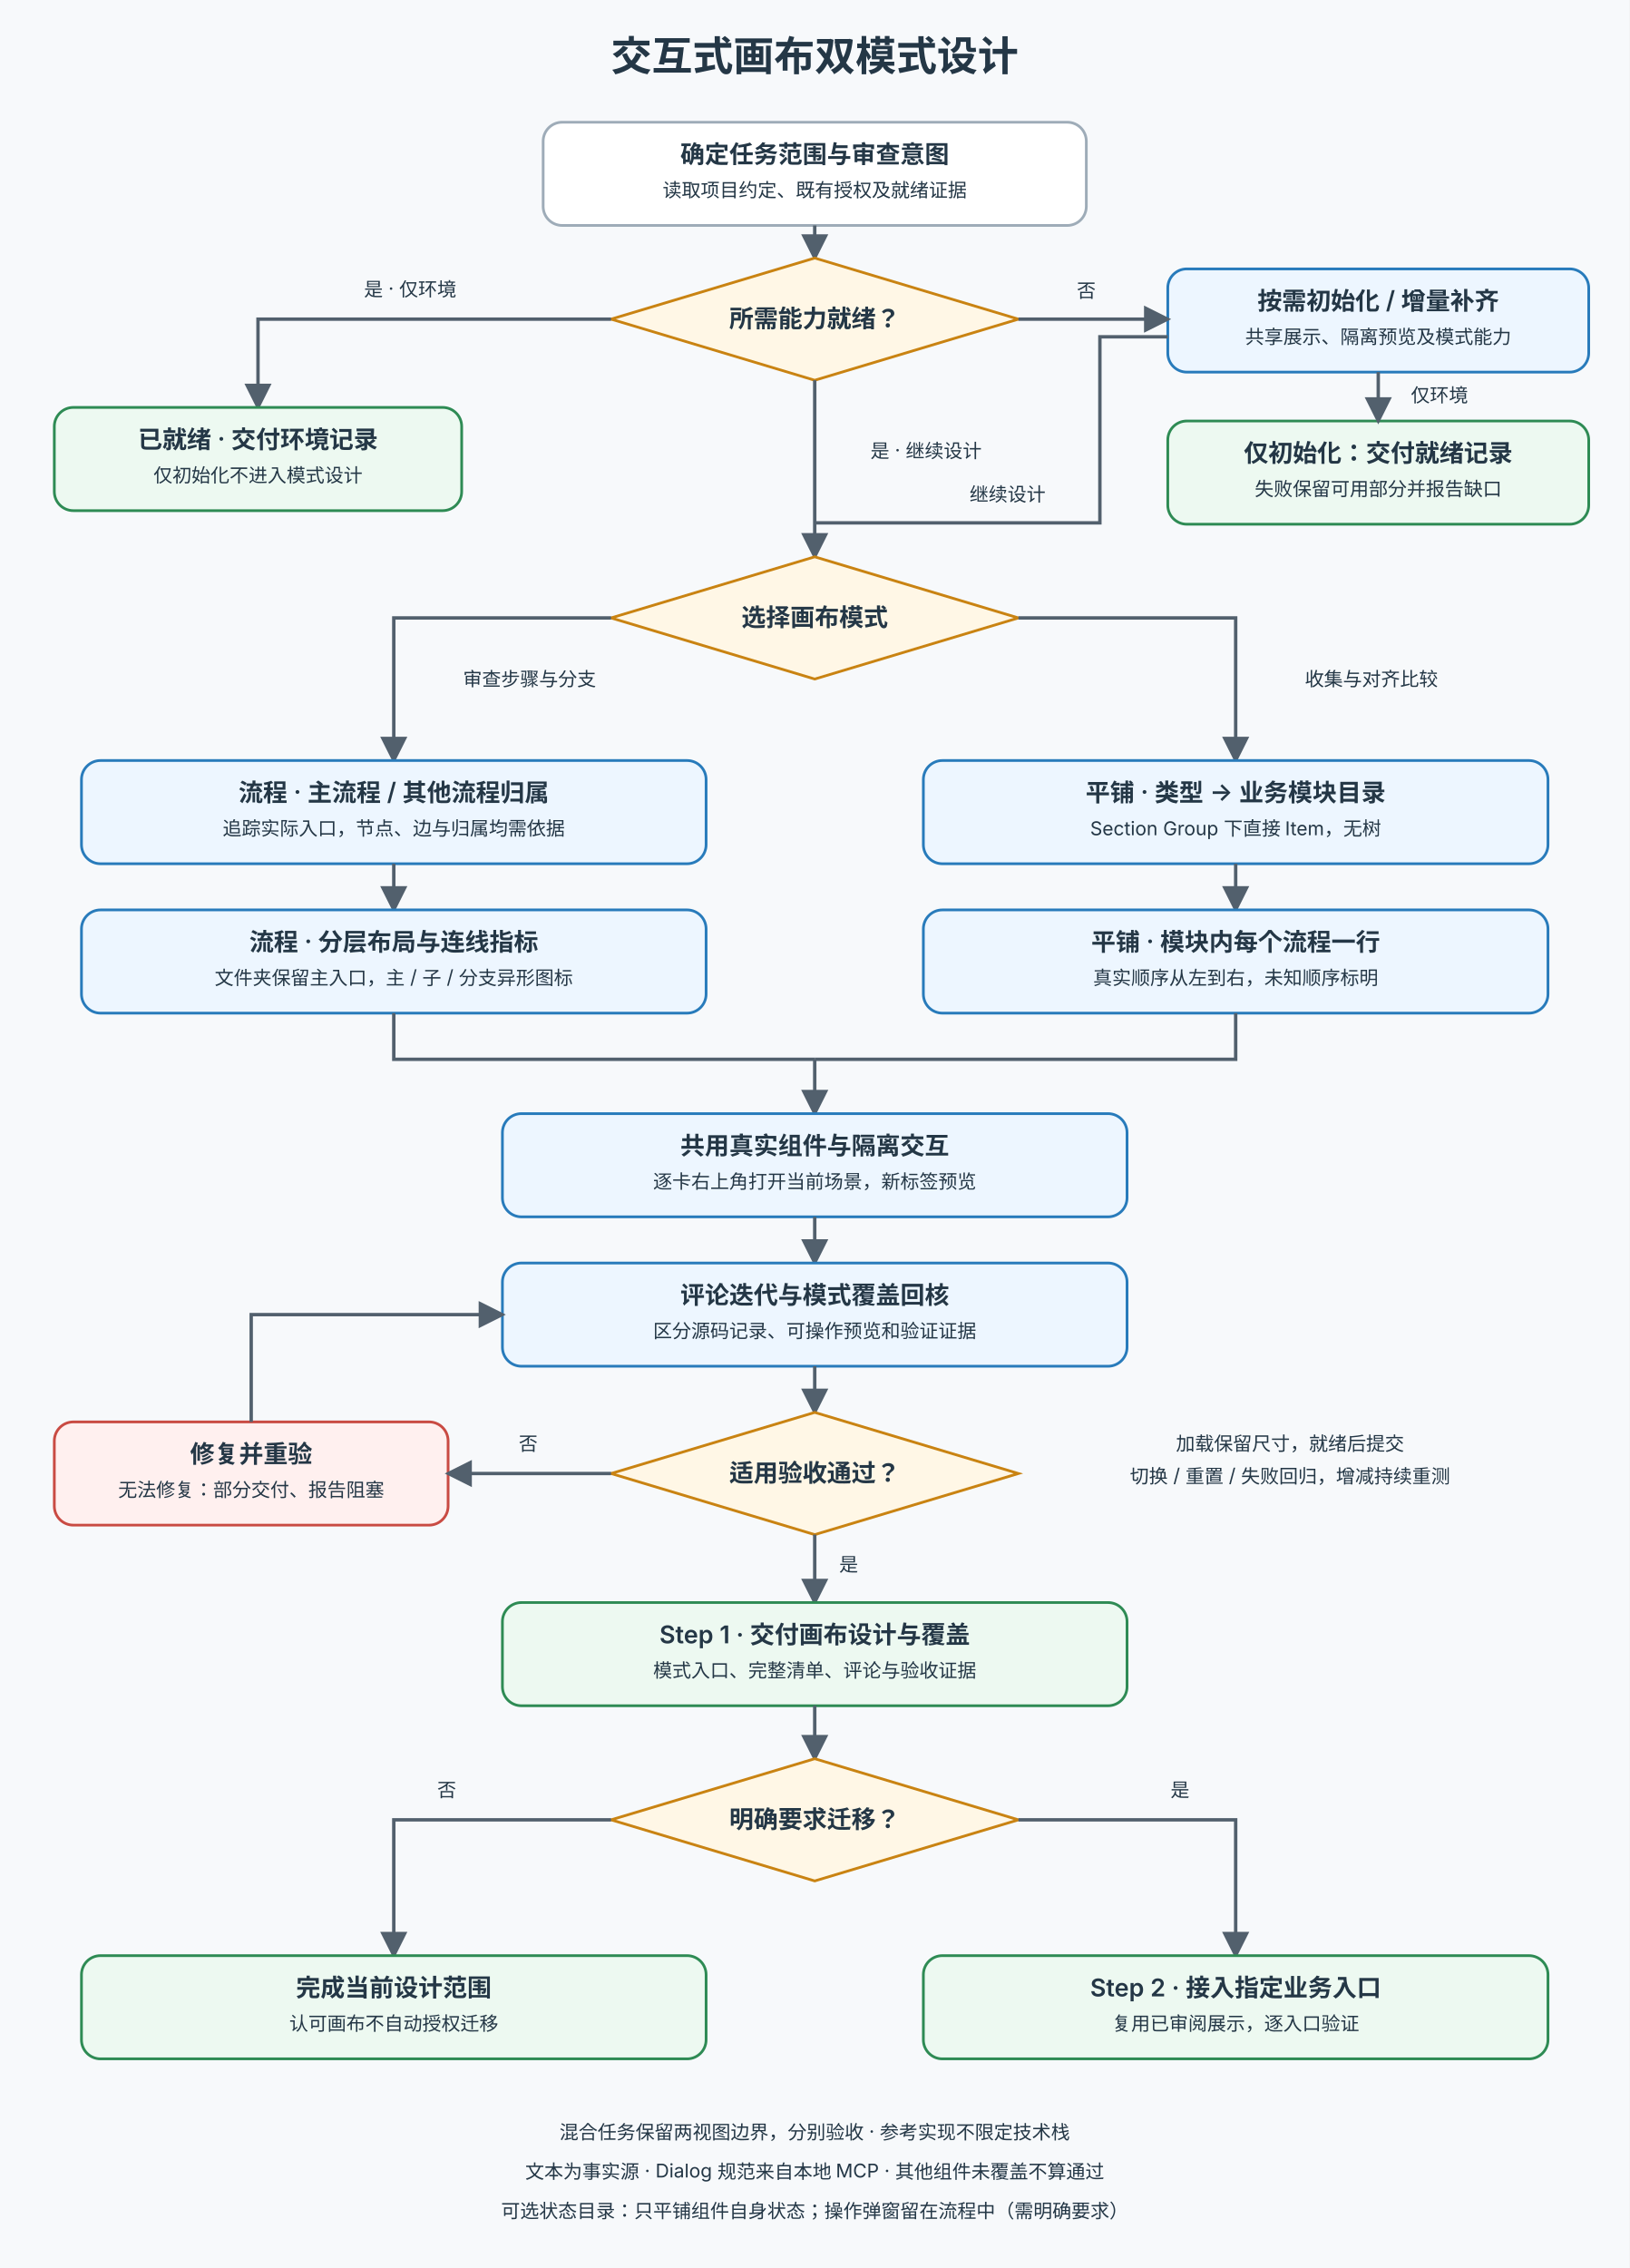
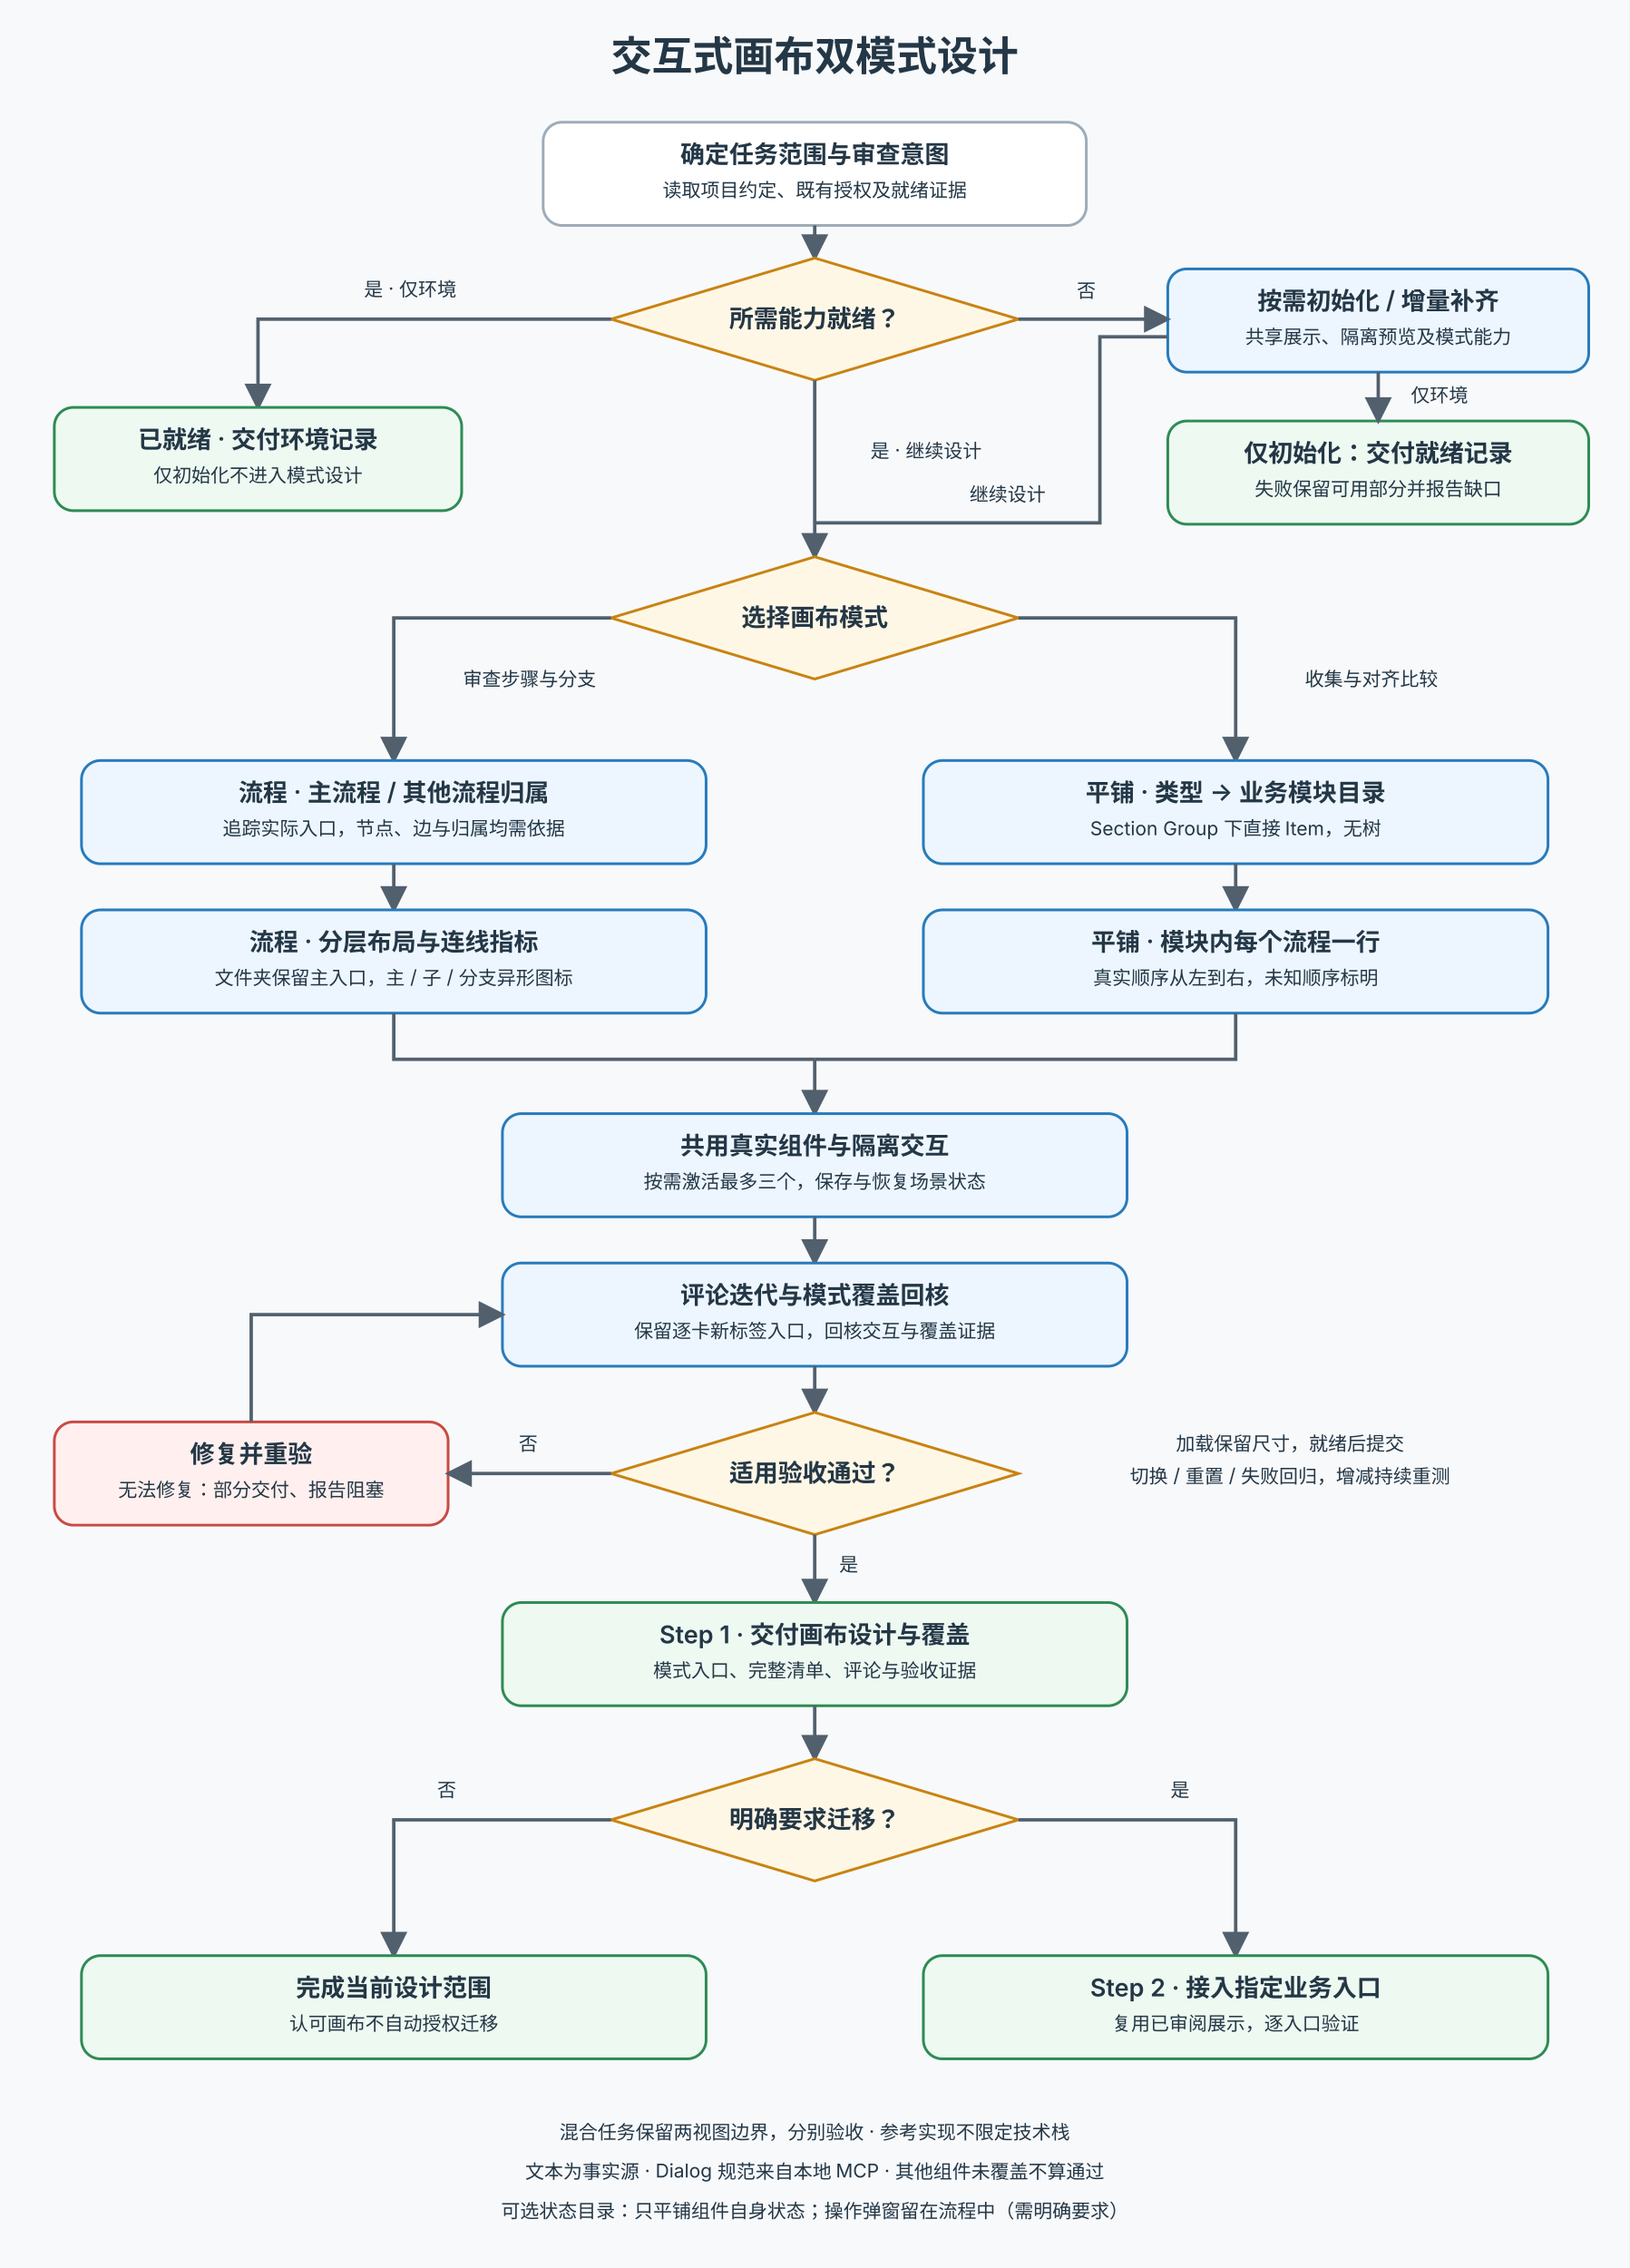
<svg xmlns="http://www.w3.org/2000/svg" viewBox="0 0 1200 1670" role="img" aria-labelledby="title desc">
  <style>text{font-family:-apple-system,BlinkMacSystemFont,"PingFang SC",sans-serif;fill:#243746;text-anchor:middle}.title{font-size:30px;font-weight:700}.node{font-size:18px;font-weight:600}.detail{font-size:14px}.line{fill:none;stroke:#52606d;stroke-width:2.5;marker-end:url(#arrow)}.join{fill:none;stroke:#52606d;stroke-width:2.5}</style>
  <defs>
    <marker id="arrow" markerWidth="8" markerHeight="8" refX="7" refY="4" orient="auto">
      <path d="M0 0L8 4L0 8Z" fill="#52606d" />
    </marker>
  </defs>
  <path fill="#f7f9fb" d="M0 0H1200V1670H0Z" />
  <text class="title" x="600" y="52">交互式画布双模式设计</text>
  <rect x="400" y="90" width="400" height="76" rx="14" fill="#ffffff" stroke="#9eacb8" stroke-width="2" />
  <text class="node" x="600.0" y="120">确定任务范围与审查意图</text>
  <text class="detail" x="600.0" y="145">读取项目约定、既有授权及就绪证据</text>
  <path class="line" d="M600 166V190" />
  <path d="M600 190L750 235L600 280L450 235Z" fill="#fff7e6" stroke="#c98312" stroke-width="2" />
  <text class="node" x="600" y="241">所需能力就绪？</text>
  <rect x="860" y="198" width="310" height="76" rx="14" fill="#edf6ff" stroke="#287bbb" stroke-width="2" />
  <text class="node" x="1015.0" y="228">按需初始化 / 增量补齐</text>
  <text class="detail" x="1015.0" y="253">共享展示、隔离预览及模式能力</text>
  <path class="line" d="M750 235H860" />
  <text class="detail" x="800" y="219">否</text>
  <rect x="860" y="310" width="310" height="76" rx="14" fill="#edf9f1" stroke="#2e8b54" stroke-width="2" />
  <text class="node" x="1015.0" y="340">仅初始化：交付就绪记录</text>
  <text class="detail" x="1015.0" y="365">失败保留可用部分并报告缺口</text>
  <path class="line" d="M1015 274V310" />
  <text class="detail" x="1060" y="296">仅环境</text>
  <path class="join" d="M860 248H810V385H600" />
  <text class="detail" x="742" y="369">继续设计</text>
  <path class="line" d="M450 235H190V300" />
  <text class="detail" x="302" y="218">是 · 仅环境</text>
  <rect x="40" y="300" width="300" height="76" rx="14" fill="#edf9f1" stroke="#2e8b54" stroke-width="2" />
  <text class="node" x="190" y="330">已就绪 · 交付环境记录</text>
  <text class="detail" x="190" y="355">仅初始化不进入模式设计</text>
  <path class="line" d="M600 280V410" />
  <text class="detail" x="682" y="337">是 · 继续设计</text>
  <path d="M600 410L750 455L600 500L450 455Z" fill="#fff7e6" stroke="#c98312" stroke-width="2" />
  <text class="node" x="600" y="461">选择画布模式</text>
  <path class="line" d="M450 455H290V560" />
  <text class="detail" x="390" y="505">审查步骤与分支</text>
  <path class="line" d="M750 455H910V560" />
  <text class="detail" x="1010" y="505">收集与对齐比较</text>
  <rect x="60" y="560" width="460" height="76" rx="14" fill="#edf6ff" stroke="#287bbb" stroke-width="2" />
  <text class="node" x="290.0" y="590">流程 · 主流程 / 其他流程归属</text>
  <text class="detail" x="290.0" y="615">追踪实际入口，节点、边与归属均需依据</text>
  <rect x="680" y="560" width="460" height="76" rx="14" fill="#edf6ff" stroke="#287bbb" stroke-width="2" />
  <text class="node" x="910.0" y="590">平铺 · 类型 → 业务模块目录</text>
  <text class="detail" x="910.0" y="615">Section Group 下直接 Item，无树</text>
  <path class="line" d="M290 636V670" />
  <path class="line" d="M910 636V670" />
  <rect x="60" y="670" width="460" height="76" rx="14" fill="#edf6ff" stroke="#287bbb" stroke-width="2" />
  <text class="node" x="290.0" y="700">流程 · 分层布局与连线指标</text>
  <text class="detail" x="290.0" y="725">文件夹保留主入口，主 / 子 / 分支异形图标</text>
  <rect x="680" y="670" width="460" height="76" rx="14" fill="#edf6ff" stroke="#287bbb" stroke-width="2" />
  <text class="node" x="910.0" y="700">平铺 · 模块内每个流程一行</text>
  <text class="detail" x="910.0" y="725">真实顺序从左到右，未知顺序标明</text>
  <path class="join" d="M290 746V780H600" />
  <path class="join" d="M910 746V780H600" />
  <path class="line" d="M600 780V820" />
  <rect x="370" y="820" width="460" height="76" rx="14" fill="#edf6ff" stroke="#287bbb" stroke-width="2" />
  <text class="node" x="600.0" y="850">共用真实组件与隔离交互</text>
-   <text class="detail" x="600.0" y="875">逐卡右上角打开当前场景，新标签预览</text>
+   <text class="detail" x="600.0" y="875">按需激活最多三个，保存与恢复场景状态</text>
  <path class="line" d="M600 896V930" />
  <rect x="370" y="930" width="460" height="76" rx="14" fill="#edf6ff" stroke="#287bbb" stroke-width="2" />
  <text class="node" x="600.0" y="960">评论迭代与模式覆盖回核</text>
-   <text class="detail" x="600.0" y="985">区分源码记录、可操作预览和验证证据</text>
+   <text class="detail" x="600.0" y="985">保留逐卡新标签入口，回核交互与覆盖证据</text>
  <path class="line" d="M600 1006V1040" />
  <path d="M600 1040L750 1085L600 1130L450 1085Z" fill="#fff7e6" stroke="#c98312" stroke-width="2" />
  <text class="node" x="600" y="1091">适用验收通过？</text>
  <rect x="40" y="1047" width="290" height="76" rx="14" fill="#fff0ef" stroke="#c94b43" stroke-width="2" />
  <text class="node" x="185.0" y="1077">修复并重验</text>
  <text class="detail" x="185.0" y="1102">无法修复：部分交付、报告阻塞</text>
  <path class="line" d="M450 1085H330" />
  <text class="detail" x="389" y="1068">否</text>
  <path class="line" d="M185 1047V968H370" />
  <text class="detail" x="950" y="1068">加载保留尺寸，就绪后提交</text>
  <text class="detail" x="950" y="1092">切换 / 重置 / 失败回归，增减持续重测</text>
  <path class="line" d="M600 1130V1180" />
  <text class="detail" x="625" y="1157">是</text>
  <rect x="370" y="1180" width="460" height="76" rx="14" fill="#edf9f1" stroke="#2e8b54" stroke-width="2" />
  <text class="node" x="600.0" y="1210">Step 1 · 交付画布设计与覆盖</text>
  <text class="detail" x="600.0" y="1235">模式入口、完整清单、评论与验收证据</text>
  <path class="line" d="M600 1256V1295" />
  <path d="M600 1295L750 1340L600 1385L450 1340Z" fill="#fff7e6" stroke="#c98312" stroke-width="2" />
  <text class="node" x="600" y="1346">明确要求迁移？</text>
  <path class="line" d="M450 1340H290V1440" />
  <text class="detail" x="329" y="1323">否</text>
  <path class="line" d="M750 1340H910V1440" />
  <text class="detail" x="869" y="1323">是</text>
  <rect x="60" y="1440" width="460" height="76" rx="14" fill="#edf9f1" stroke="#2e8b54" stroke-width="2" />
  <text class="node" x="290.0" y="1470">完成当前设计范围</text>
  <text class="detail" x="290.0" y="1495">认可画布不自动授权迁移</text>
  <rect x="680" y="1440" width="460" height="76" rx="14" fill="#edf9f1" stroke="#2e8b54" stroke-width="2" />
  <text class="node" x="910.0" y="1470">Step 2 · 接入指定业务入口</text>
  <text class="detail" x="910.0" y="1495">复用已审阅展示，逐入口验证</text>
  <text class="detail" x="600" y="1575">混合任务保留两视图边界，分别验收 · 参考实现不限定技术栈</text>
  <text class="detail" x="600" y="1604">文本为事实源 · Dialog 规范来自本地 MCP · 其他组件未覆盖不算通过</text>
  <text class="detail" x="600" y="1633">可选状态目录：只平铺组件自身状态；操作弹窗留在流程中（需明确要求）</text>
</svg>
